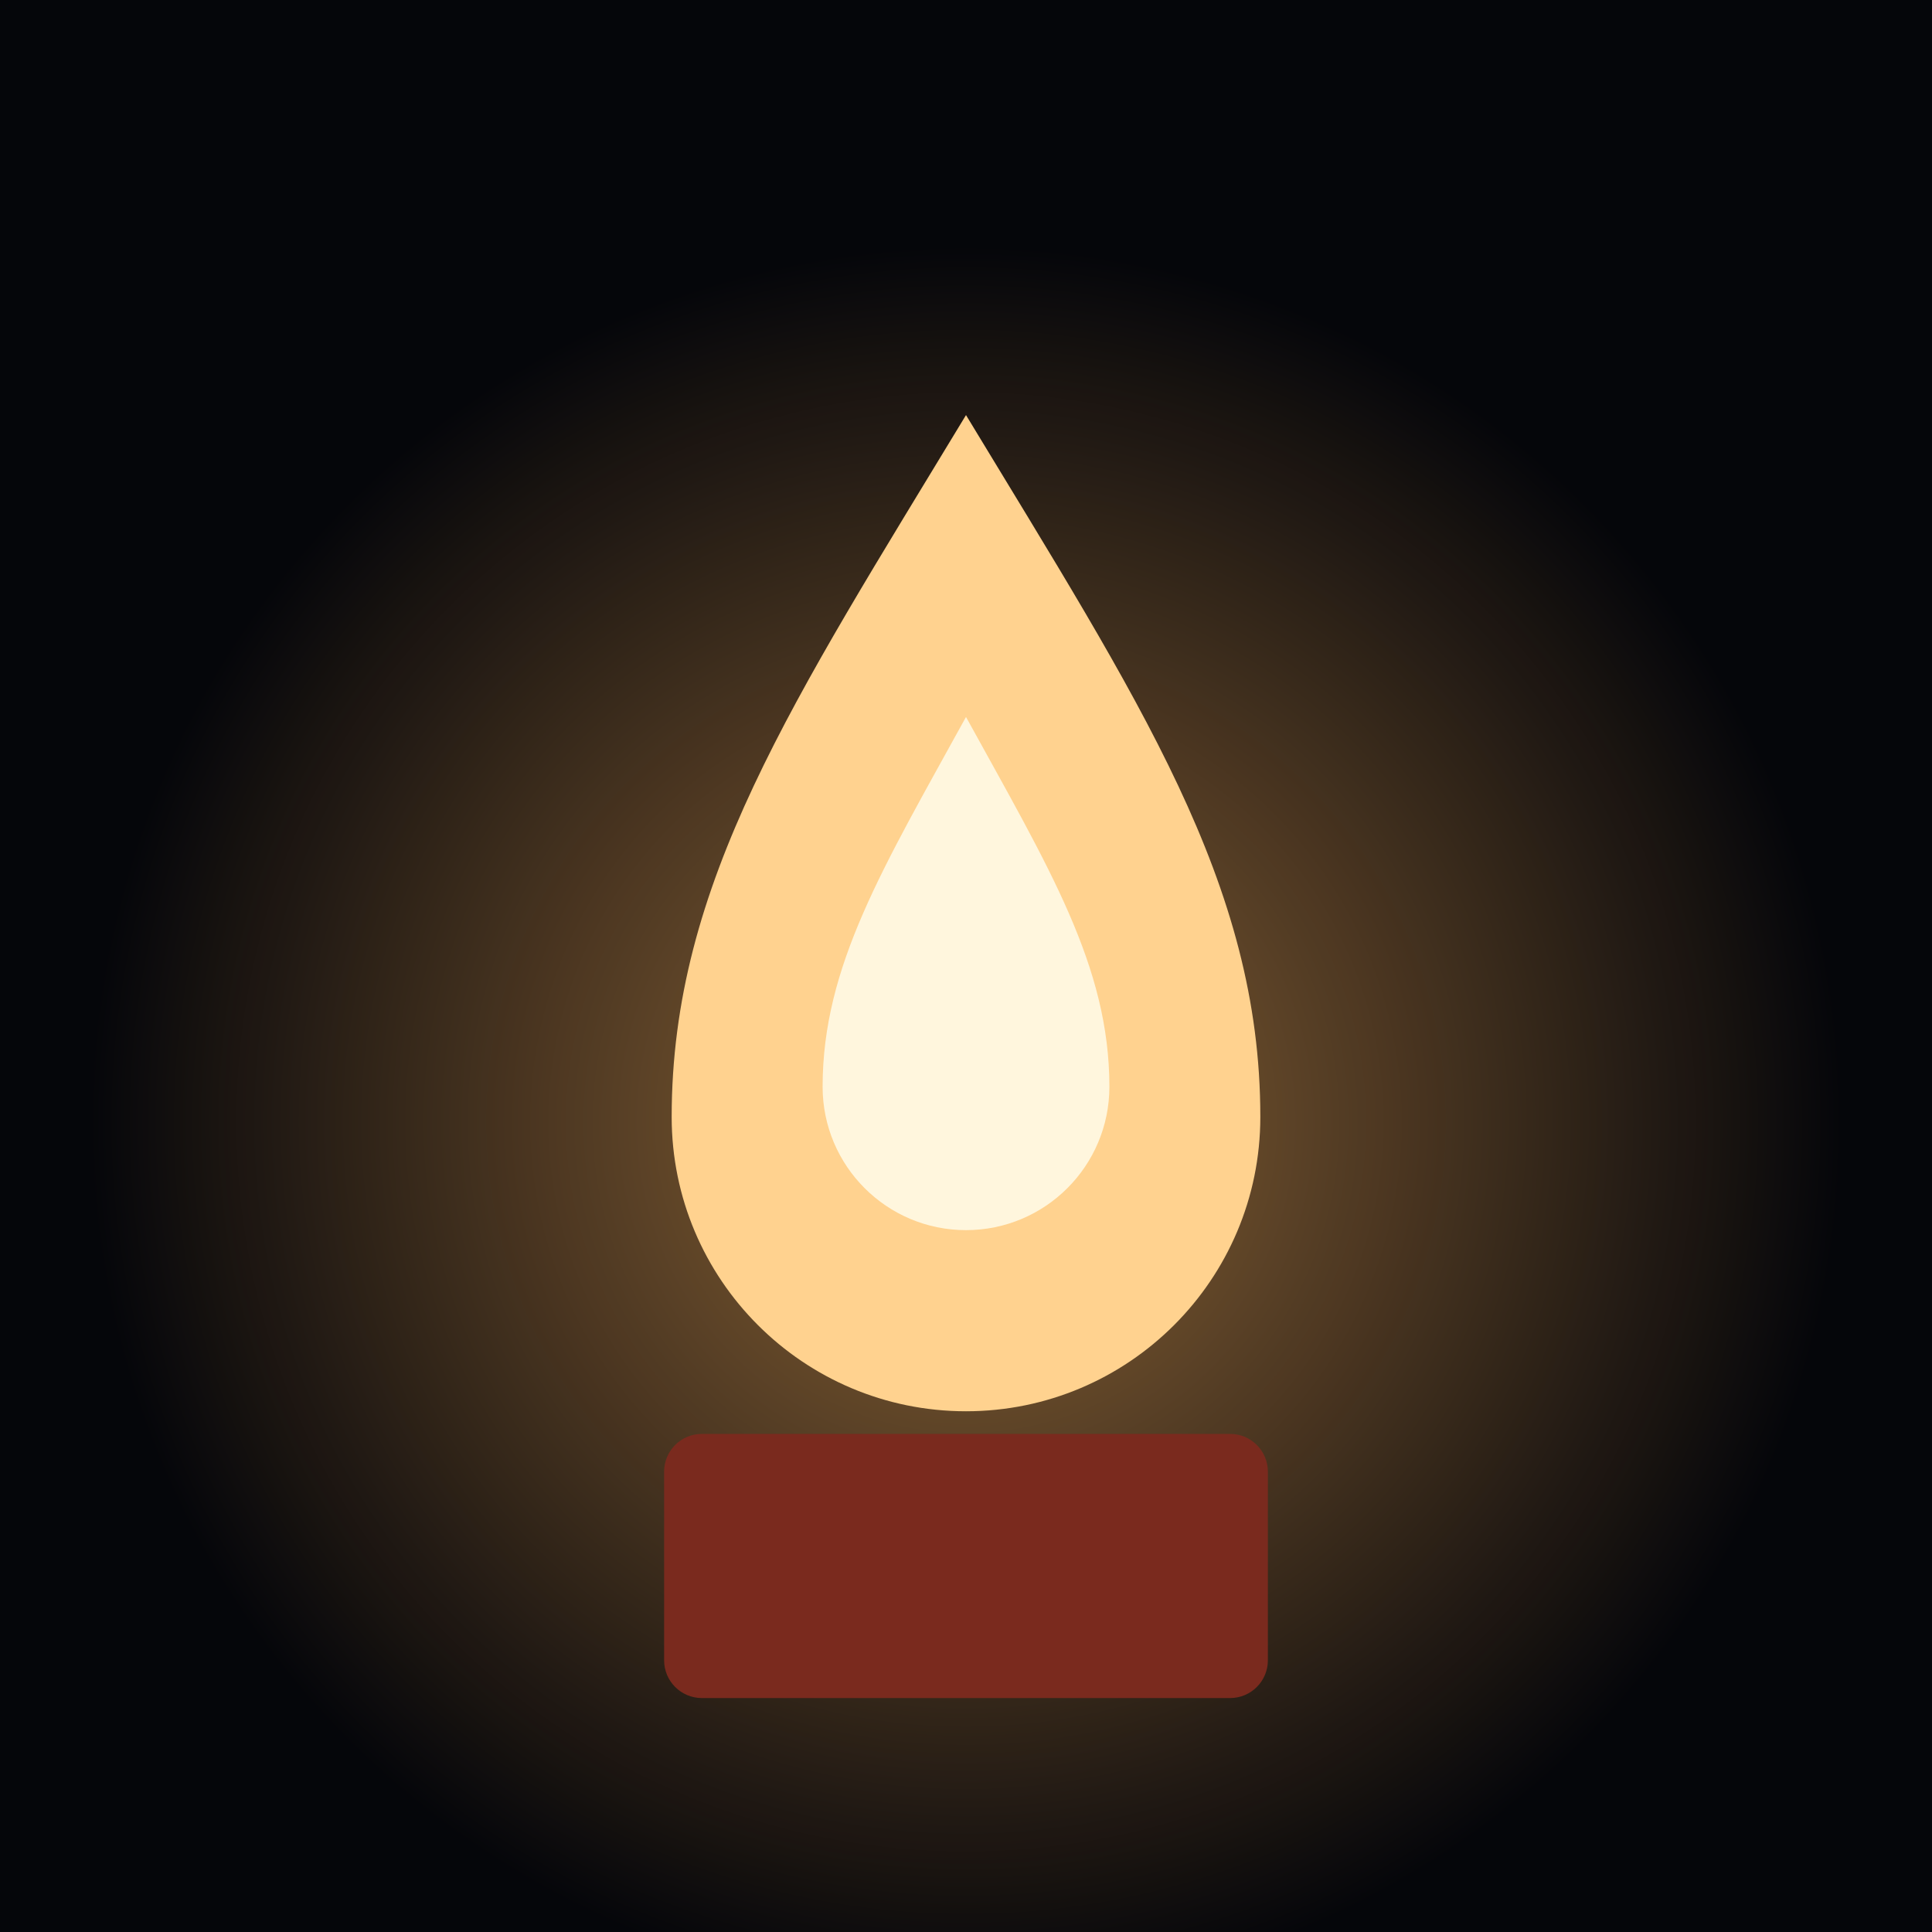
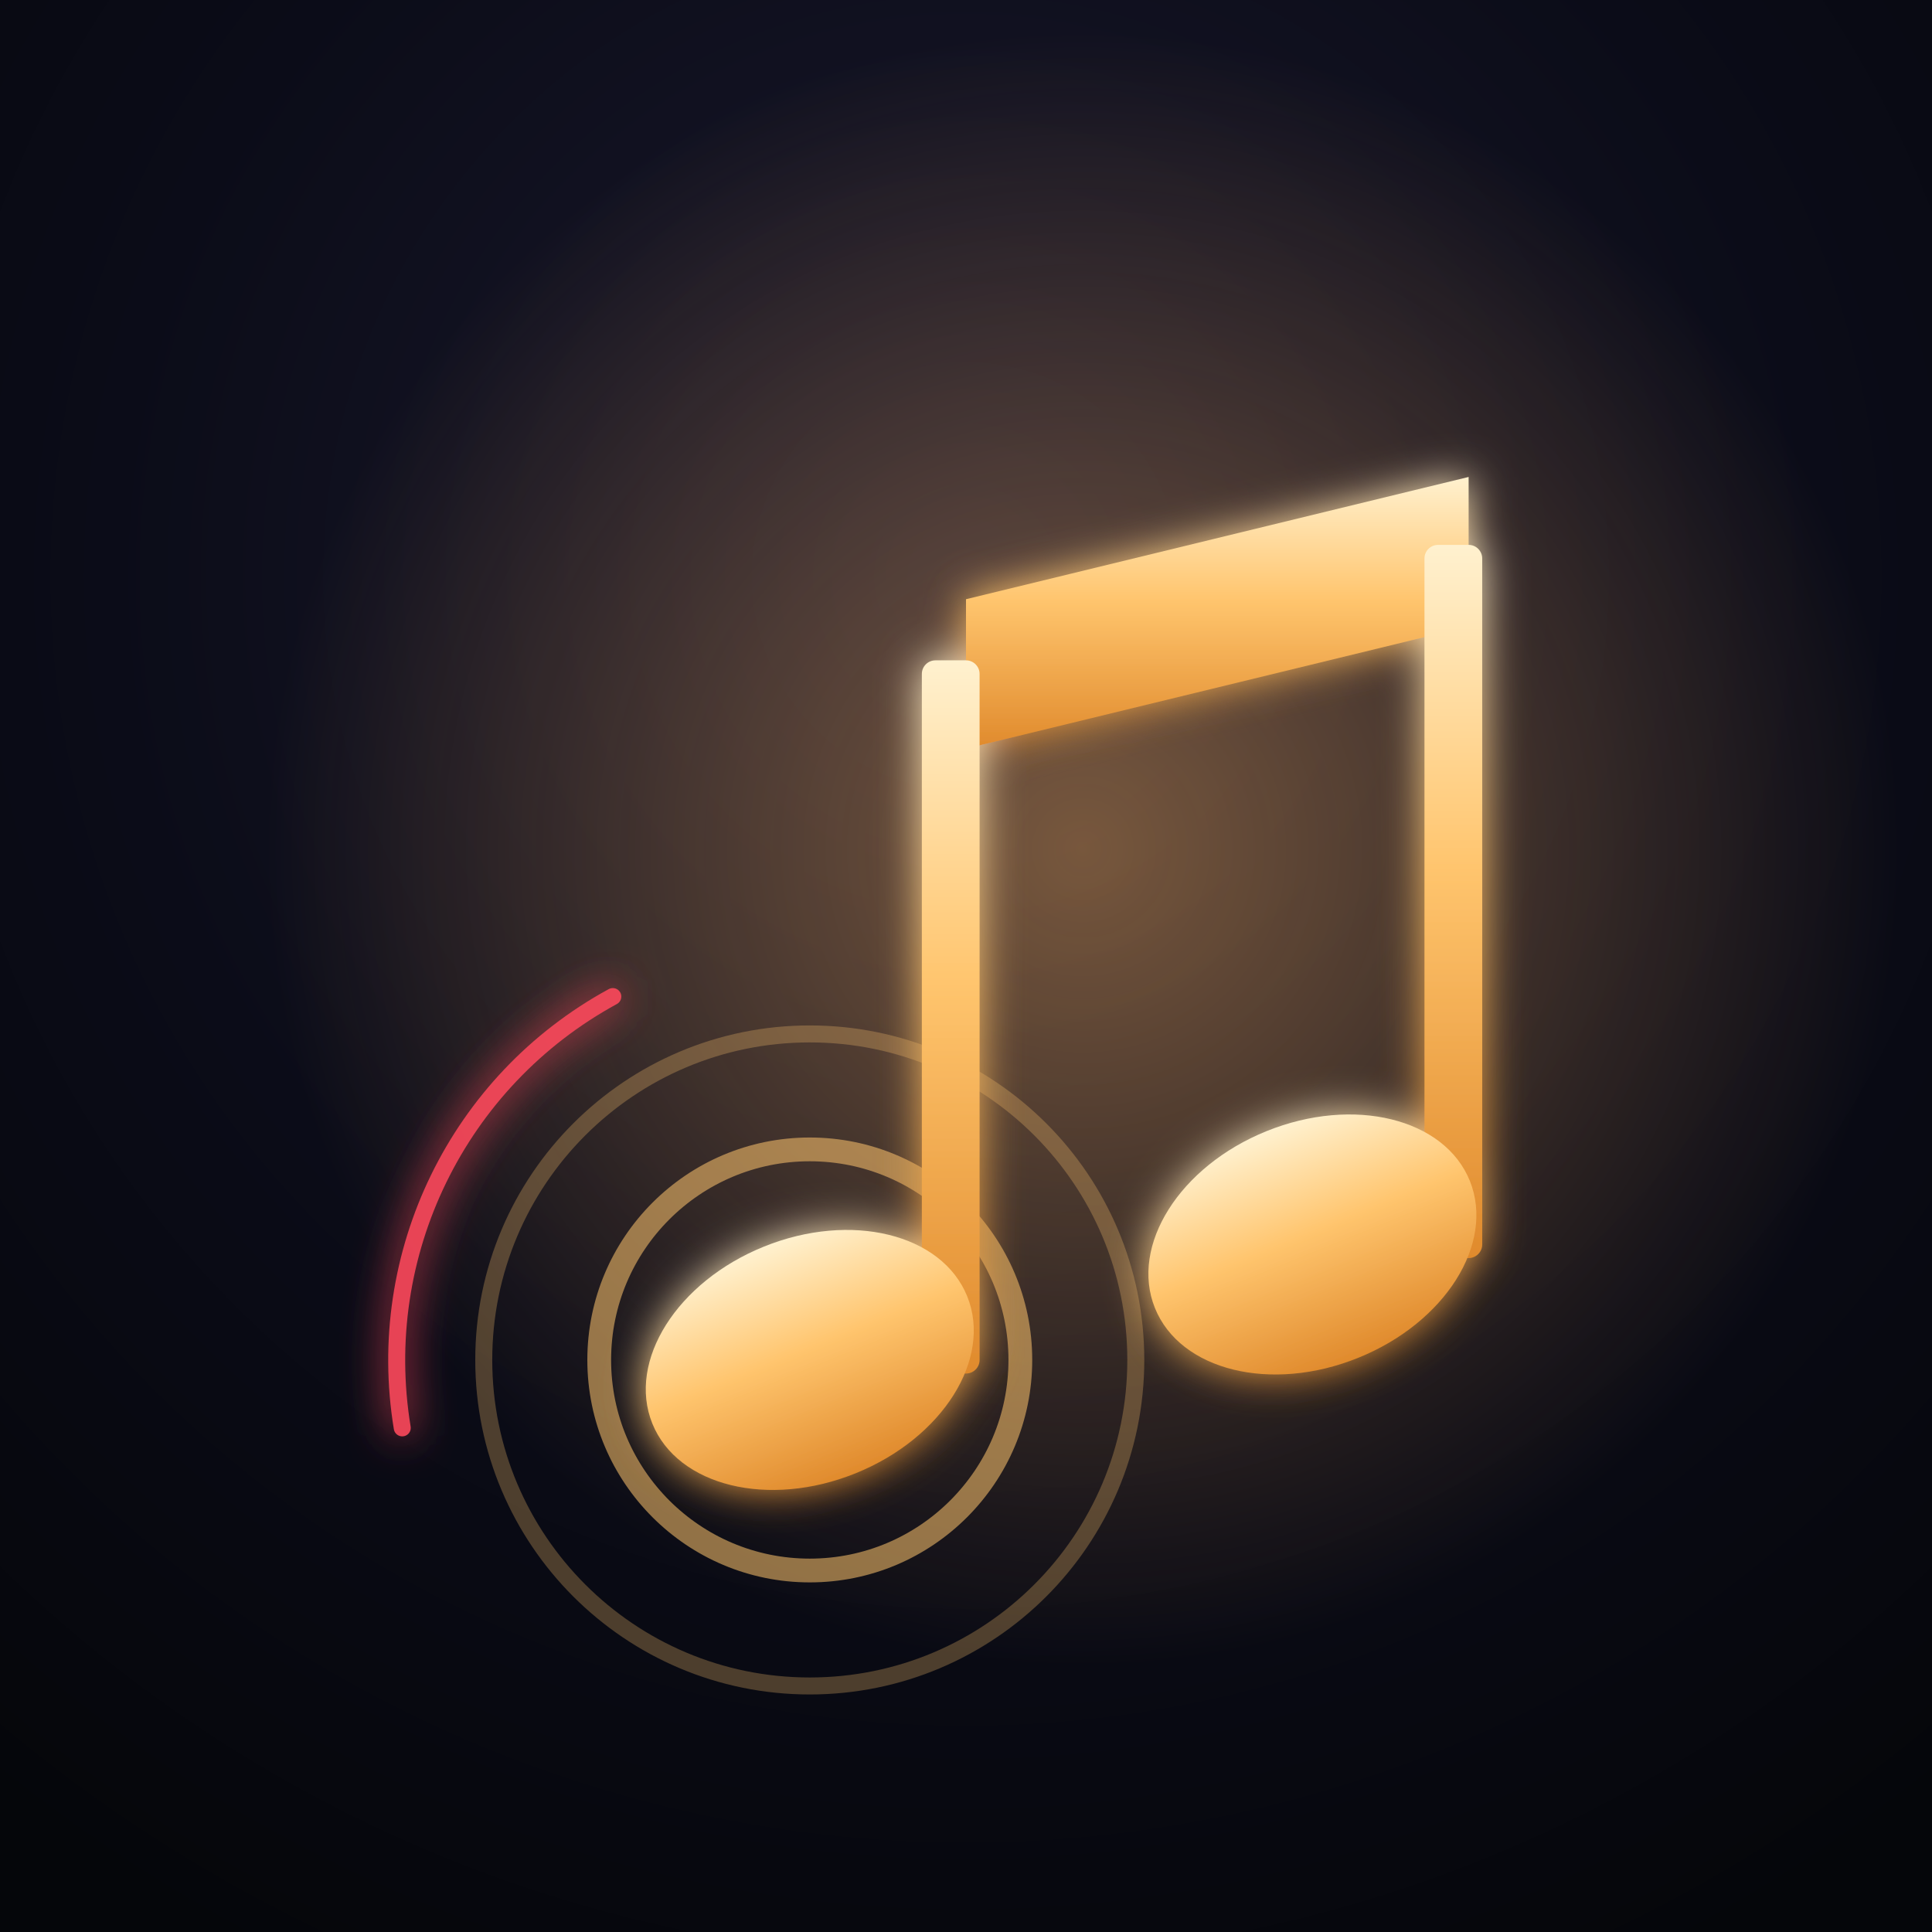
<svg xmlns="http://www.w3.org/2000/svg" viewBox="0 0 512 512">
-   <rect width="512" height="512" fill="#05060a" />
-   <radialGradient id="g" cx="50%" cy="58%" r="45%">
-     <stop offset="0" stop-color="#ffb35c" stop-opacity=".55" />
-     <stop offset="1" stop-color="#ffb35c" stop-opacity="0" />
-   </radialGradient>
-   <rect width="512" height="512" fill="url(#g)" />
-   <path d="M256 110c46 76 78 124 78 186a78 78 0 0 1-156 0c0-62 32-110 78-186z" fill="#ffd28f" />
-   <path d="M256 190c22 40 38 66 38 98a38 38 0 0 1-76 0c0-32 16-58 38-98z" fill="#fff6dd" />
-   <rect x="176" y="380" width="160" height="70" rx="10" fill="#7a2a1e" />
+   <defs>
+     <radialGradient id="bg" cx="50%" cy="30%" r="80%">
+       <stop offset="0" stop-color="#1b1a2e" />
+       <stop offset=".55" stop-color="#0b0c18" />
+       <stop offset="1" stop-color="#05060a" />
+     </radialGradient>
+     <radialGradient id="spot" cx="56%" cy="44%" r="42%">
+       <stop offset="0" stop-color="#ffb35c" stop-opacity=".42" />
+       <stop offset="1" stop-color="#ffb35c" stop-opacity="0" />
+     </radialGradient>
+     <linearGradient id="brass" x1="0" y1="0" x2="0" y2="1">
+       <stop offset="0" stop-color="#fff1cf" />
+       <stop offset=".45" stop-color="#ffc56e" />
+       <stop offset="1" stop-color="#e08a2c" />
+     </linearGradient>
+     <filter id="glow" x="-50%" y="-50%" width="200%" height="200%">
+       <feGaussianBlur stdDeviation="6" result="b" />
+       <feMerge>
+         <feMergeNode in="b" />
+         <feMergeNode in="SourceGraphic" />
+       </feMerge>
+     </filter>
+   </defs>
+   <rect width="512" height="512" fill="url(#bg)" />
+   <rect width="512" height="512" fill="url(#spot)" />
+   <g transform="translate(256 256) scale(.9) translate(-236 -236)">
+     <g fill="none" stroke-linecap="round">
+       <circle cx="190" cy="352" r="62" stroke="#ffc56e" stroke-width="7" opacity=".55" />
+       <circle cx="190" cy="352" r="96" stroke="#ffc56e" stroke-width="5" opacity=".28" />
+       <path d="M70 372 A122 122 0 0 1 132 245" stroke="#ff4a5c" stroke-width="5" opacity=".9" filter="url(#glow)" />
+     </g>
+     <g fill="url(#brass)" filter="url(#glow)">
+       <path d="M236 128 L384 92 L384 136 L236 172 Z" />
+       <rect x="223" y="146" width="17" height="210" rx="4" />
+       <rect x="371" y="112" width="17" height="210" rx="4" />
+       <ellipse cx="190" cy="352" rx="50" ry="36" transform="rotate(-22 190 352)" />
+       <ellipse cx="338" cy="318" rx="50" ry="36" transform="rotate(-22 338 318)" />
+     </g>
+   </g>
</svg>
